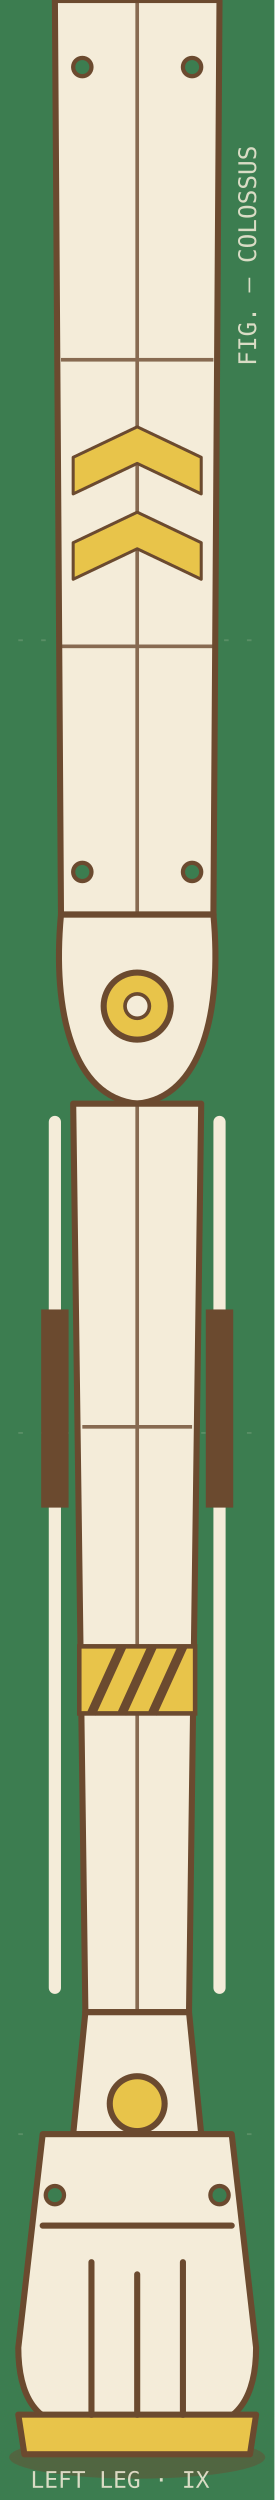
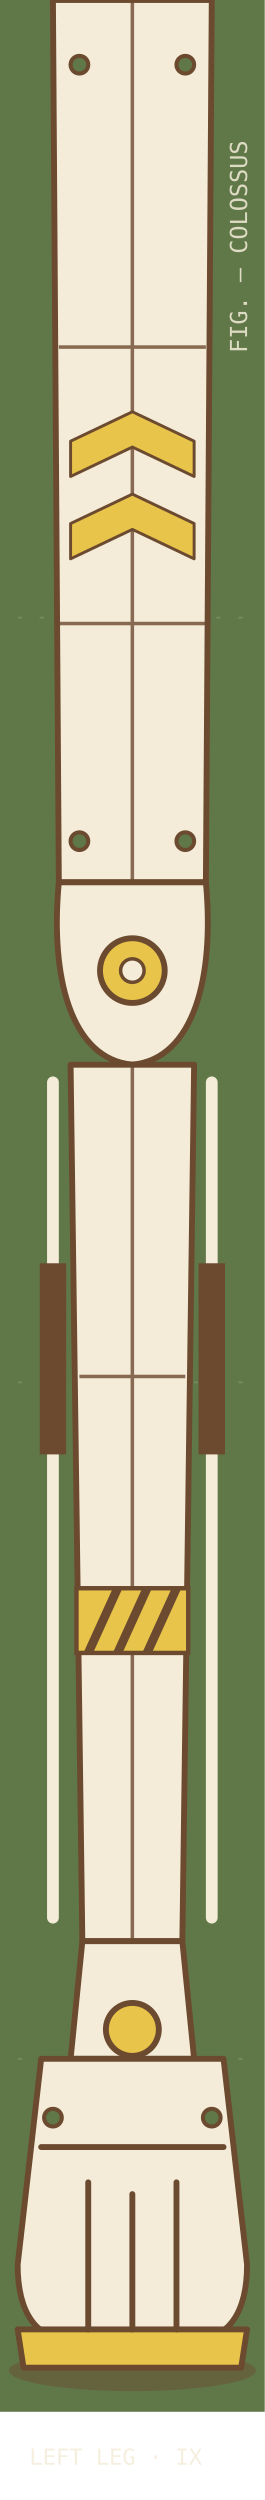
- <svg xmlns="http://www.w3.org/2000/svg" viewBox="0 0 90 820">
-   <rect width="90" height="820" fill="#3c7d50" />
+ <svg xmlns="http://www.w3.org/2000/svg" viewBox="0 0 90 850">
+   <rect width="90" height="820" fill="#607848" />
  <g stroke="#f4ecd9" stroke-width="0.6" opacity="0.16" stroke-dasharray="1.5 6">
    <line x1="6" y1="210" x2="84" y2="210" />
    <line x1="6" y1="470" x2="84" y2="470" />
    <line x1="6" y1="700" x2="84" y2="700" />
  </g>
  <ellipse cx="45" cy="806" rx="42" ry="7" fill="#6b4a2f" opacity="0.45" />
  <path d="M18 0 L72 0 L70 300 L20 300 Z" fill="#f4ecd9" stroke="#6b4a2f" stroke-width="2" stroke-linejoin="round" />
  <g stroke="#6b4a2f" stroke-width="1.2" opacity="0.8">
    <line x1="45" y1="0" x2="45" y2="300" />
    <line x1="20" y1="118" x2="70" y2="118" />
    <line x1="20" y1="212" x2="70" y2="212" />
  </g>
  <g fill="#e8c44a" stroke="#6b4a2f" stroke-width="1" stroke-linejoin="round">
    <path d="M24 150 L45 140 L66 150 L66 162 L45 152 L24 162 Z" />
    <path d="M24 178 L45 168 L66 178 L66 190 L45 180 L24 190 Z" />
  </g>
-   <g fill="#3c7d50" stroke="#6b4a2f" stroke-width="1.4">
+   <g fill="#607848" stroke="#6b4a2f" stroke-width="1.4">
    <circle cx="27" cy="22" r="3" />
    <circle cx="63" cy="22" r="3" />
    <circle cx="27" cy="286" r="3" />
    <circle cx="63" cy="286" r="3" />
  </g>
  <path d="M20 300 C 17 332 24 360 45 362 C 66 360 73 332 70 300 Z" fill="#f4ecd9" stroke="#6b4a2f" stroke-width="2" stroke-linejoin="round" />
  <circle cx="45" cy="330" r="11" fill="#e8c44a" stroke="#6b4a2f" stroke-width="2" />
  <circle cx="45" cy="330" r="4" fill="#f4ecd9" stroke="#6b4a2f" stroke-width="1.2" />
  <g stroke-linecap="round">
    <line x1="18" y1="368" x2="18" y2="652" stroke="#f4ecd9" stroke-width="4" />
    <line x1="72" y1="368" x2="72" y2="652" stroke="#f4ecd9" stroke-width="4" />
    <rect x="14" y="430" width="8" height="64" fill="#6b4a2f" stroke="#6b4a2f" stroke-width="1" />
    <rect x="68" y="430" width="8" height="64" fill="#6b4a2f" stroke="#6b4a2f" stroke-width="1" />
  </g>
  <path d="M24 362 L66 362 L62 660 L28 660 Z" fill="#f4ecd9" stroke="#6b4a2f" stroke-width="2" stroke-linejoin="round" />
  <g stroke="#6b4a2f" stroke-width="1.2" opacity="0.8">
    <line x1="45" y1="362" x2="45" y2="660" />
    <line x1="27" y1="468" x2="63" y2="468" />
  </g>
  <rect x="26" y="540" width="38" height="22" fill="#e8c44a" stroke="#6b4a2f" stroke-width="1.5" />
  <g stroke="#6b4a2f" stroke-width="3">
    <line x1="30" y1="562" x2="40" y2="540" />
    <line x1="40" y1="562" x2="50" y2="540" />
    <line x1="50" y1="562" x2="60" y2="540" />
  </g>
  <path d="M28 660 L62 660 L66 700 L24 700 Z" fill="#f4ecd9" stroke="#6b4a2f" stroke-width="2" stroke-linejoin="round" />
  <circle cx="45" cy="690" r="9" fill="#e8c44a" stroke="#6b4a2f" stroke-width="2" />
  <path d="M14 700 L76 700 L84 770 C 84 786 78 796 64 796 L26 796 C 12 796 6 786 6 770 Z" fill="#f4ecd9" stroke="#6b4a2f" stroke-width="2" stroke-linejoin="round" />
  <path d="M6 792 L84 792 L82 805 L8 805 Z" fill="#e8c44a" stroke="#6b4a2f" stroke-width="2" stroke-linejoin="round" />
  <g stroke="#6b4a2f" stroke-width="2" stroke-linecap="round">
    <line x1="14" y1="730" x2="76" y2="730" />
    <line x1="30" y1="742" x2="30" y2="792" />
    <line x1="45" y1="746" x2="45" y2="792" />
    <line x1="60" y1="742" x2="60" y2="792" />
  </g>
-   <g fill="#3c7d50" stroke="#6b4a2f" stroke-width="1.4">
+   <g fill="#607848" stroke="#6b4a2f" stroke-width="1.4">
    <circle cx="18" cy="720" r="3" />
    <circle cx="72" cy="720" r="3" />
  </g>
  <text x="84" y="120" fill="#f4ecd9" opacity="0.85" font-family="monospace" font-size="8" transform="rotate(-90 84 120)">FIG. — COLOSSUS</text>
-   <text x="10" y="816" fill="#f4ecd9" opacity="0.85" font-family="monospace" font-size="7.5">LEFT LEG · IX</text>
+   <text x="10" y="838" fill="#f4ecd9" opacity="0.85" font-family="monospace" font-size="7.5">LEFT LEG · IX</text>
</svg>
